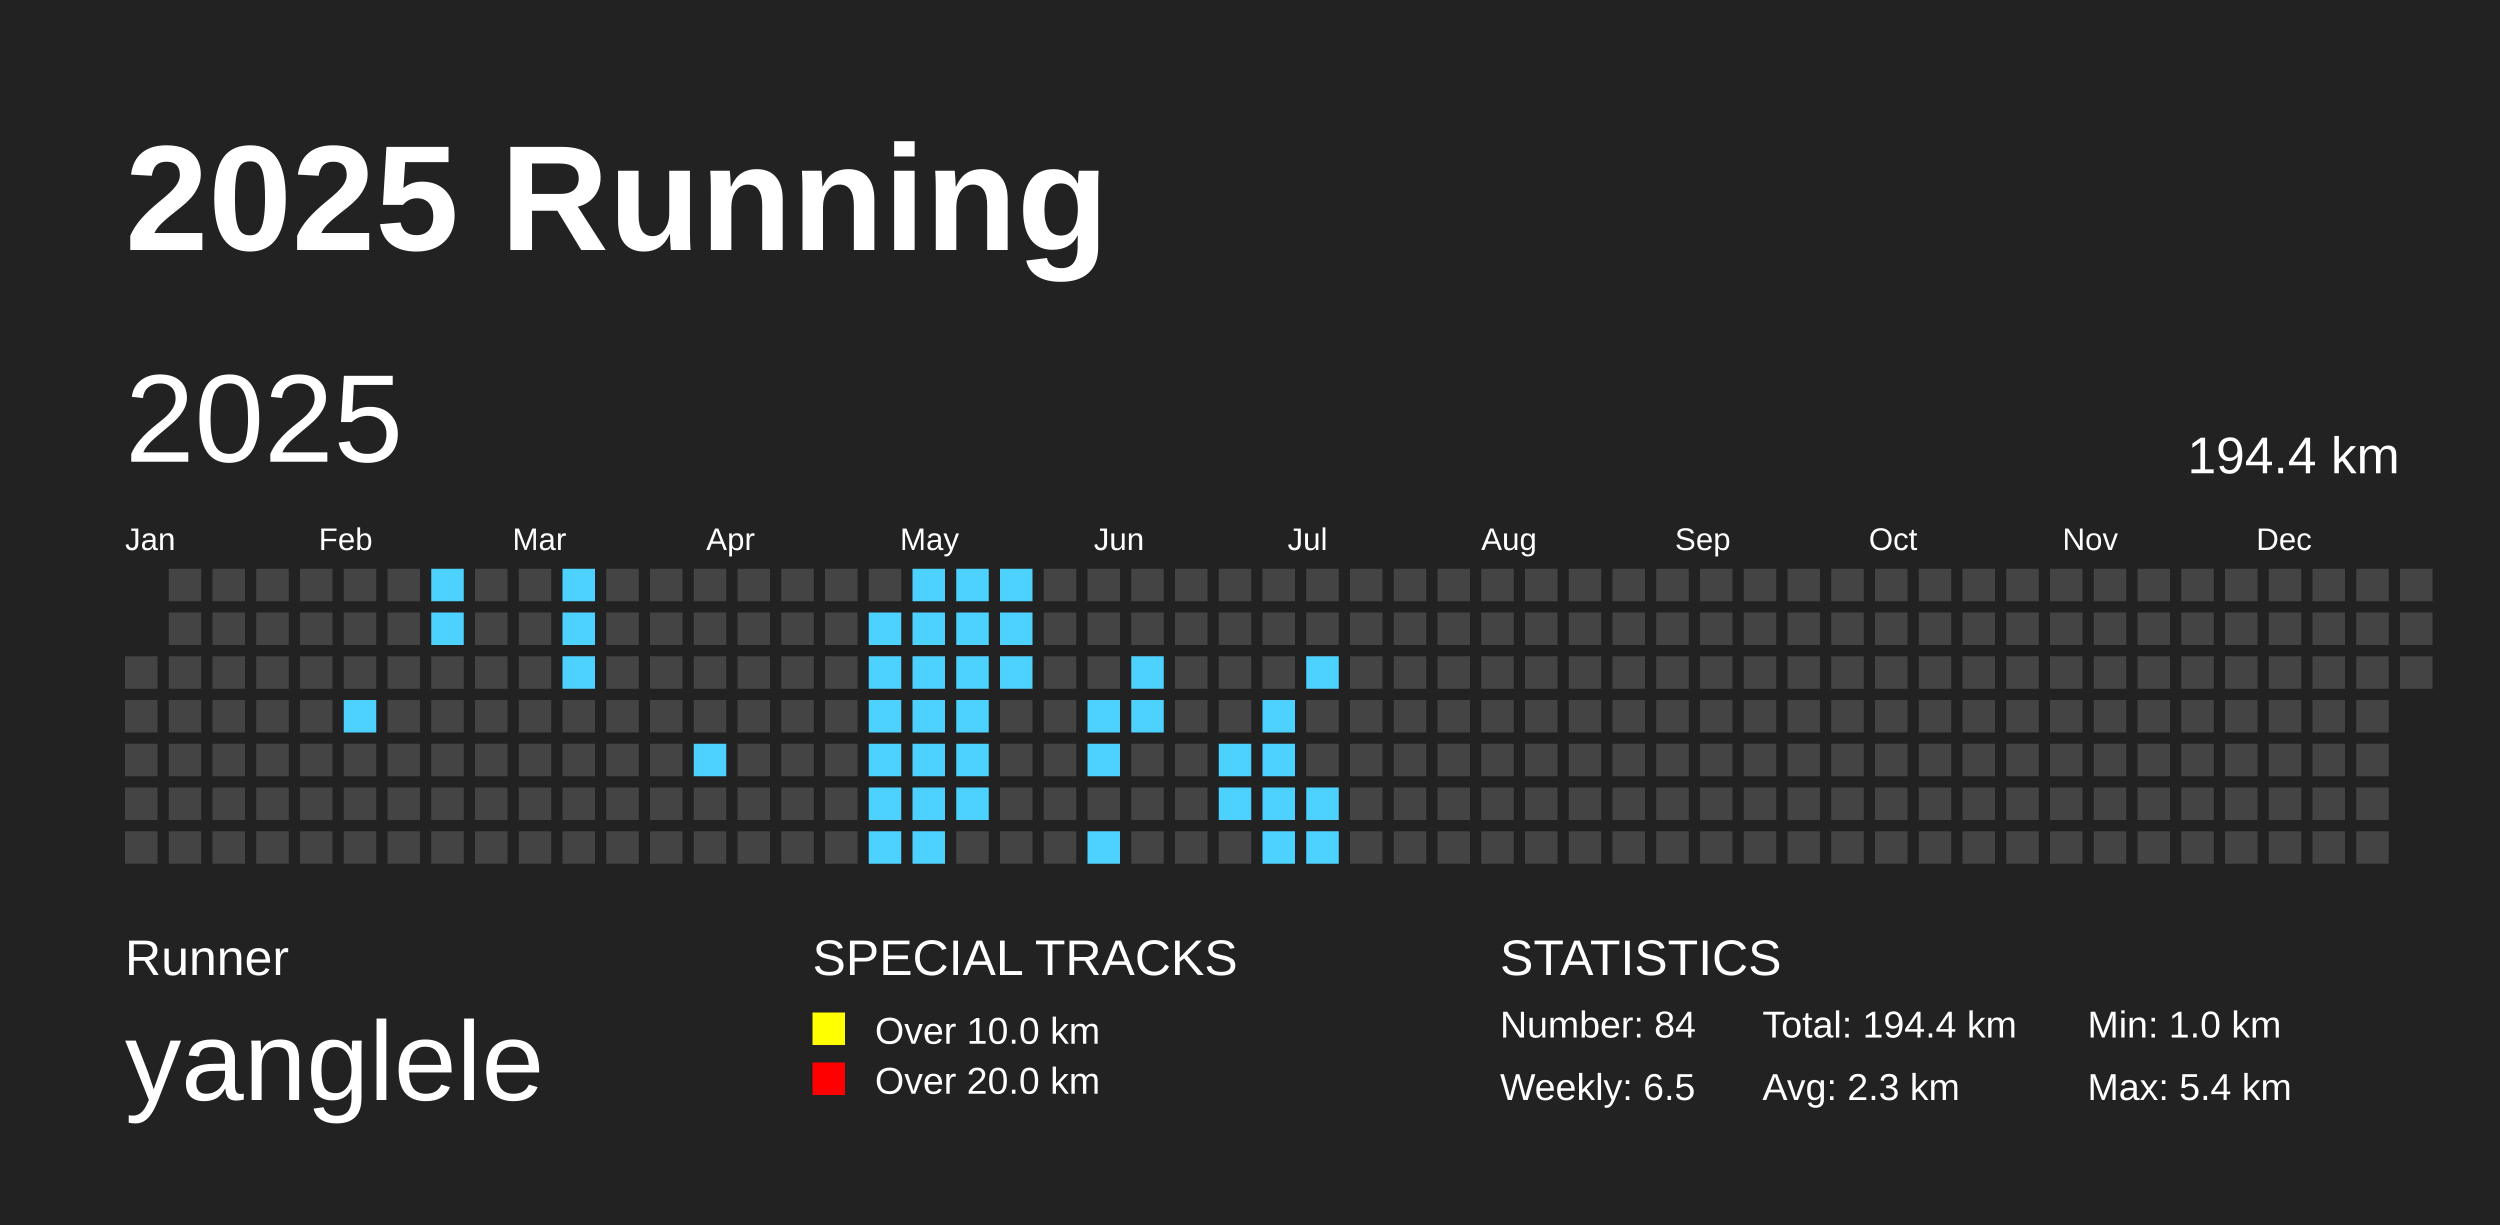
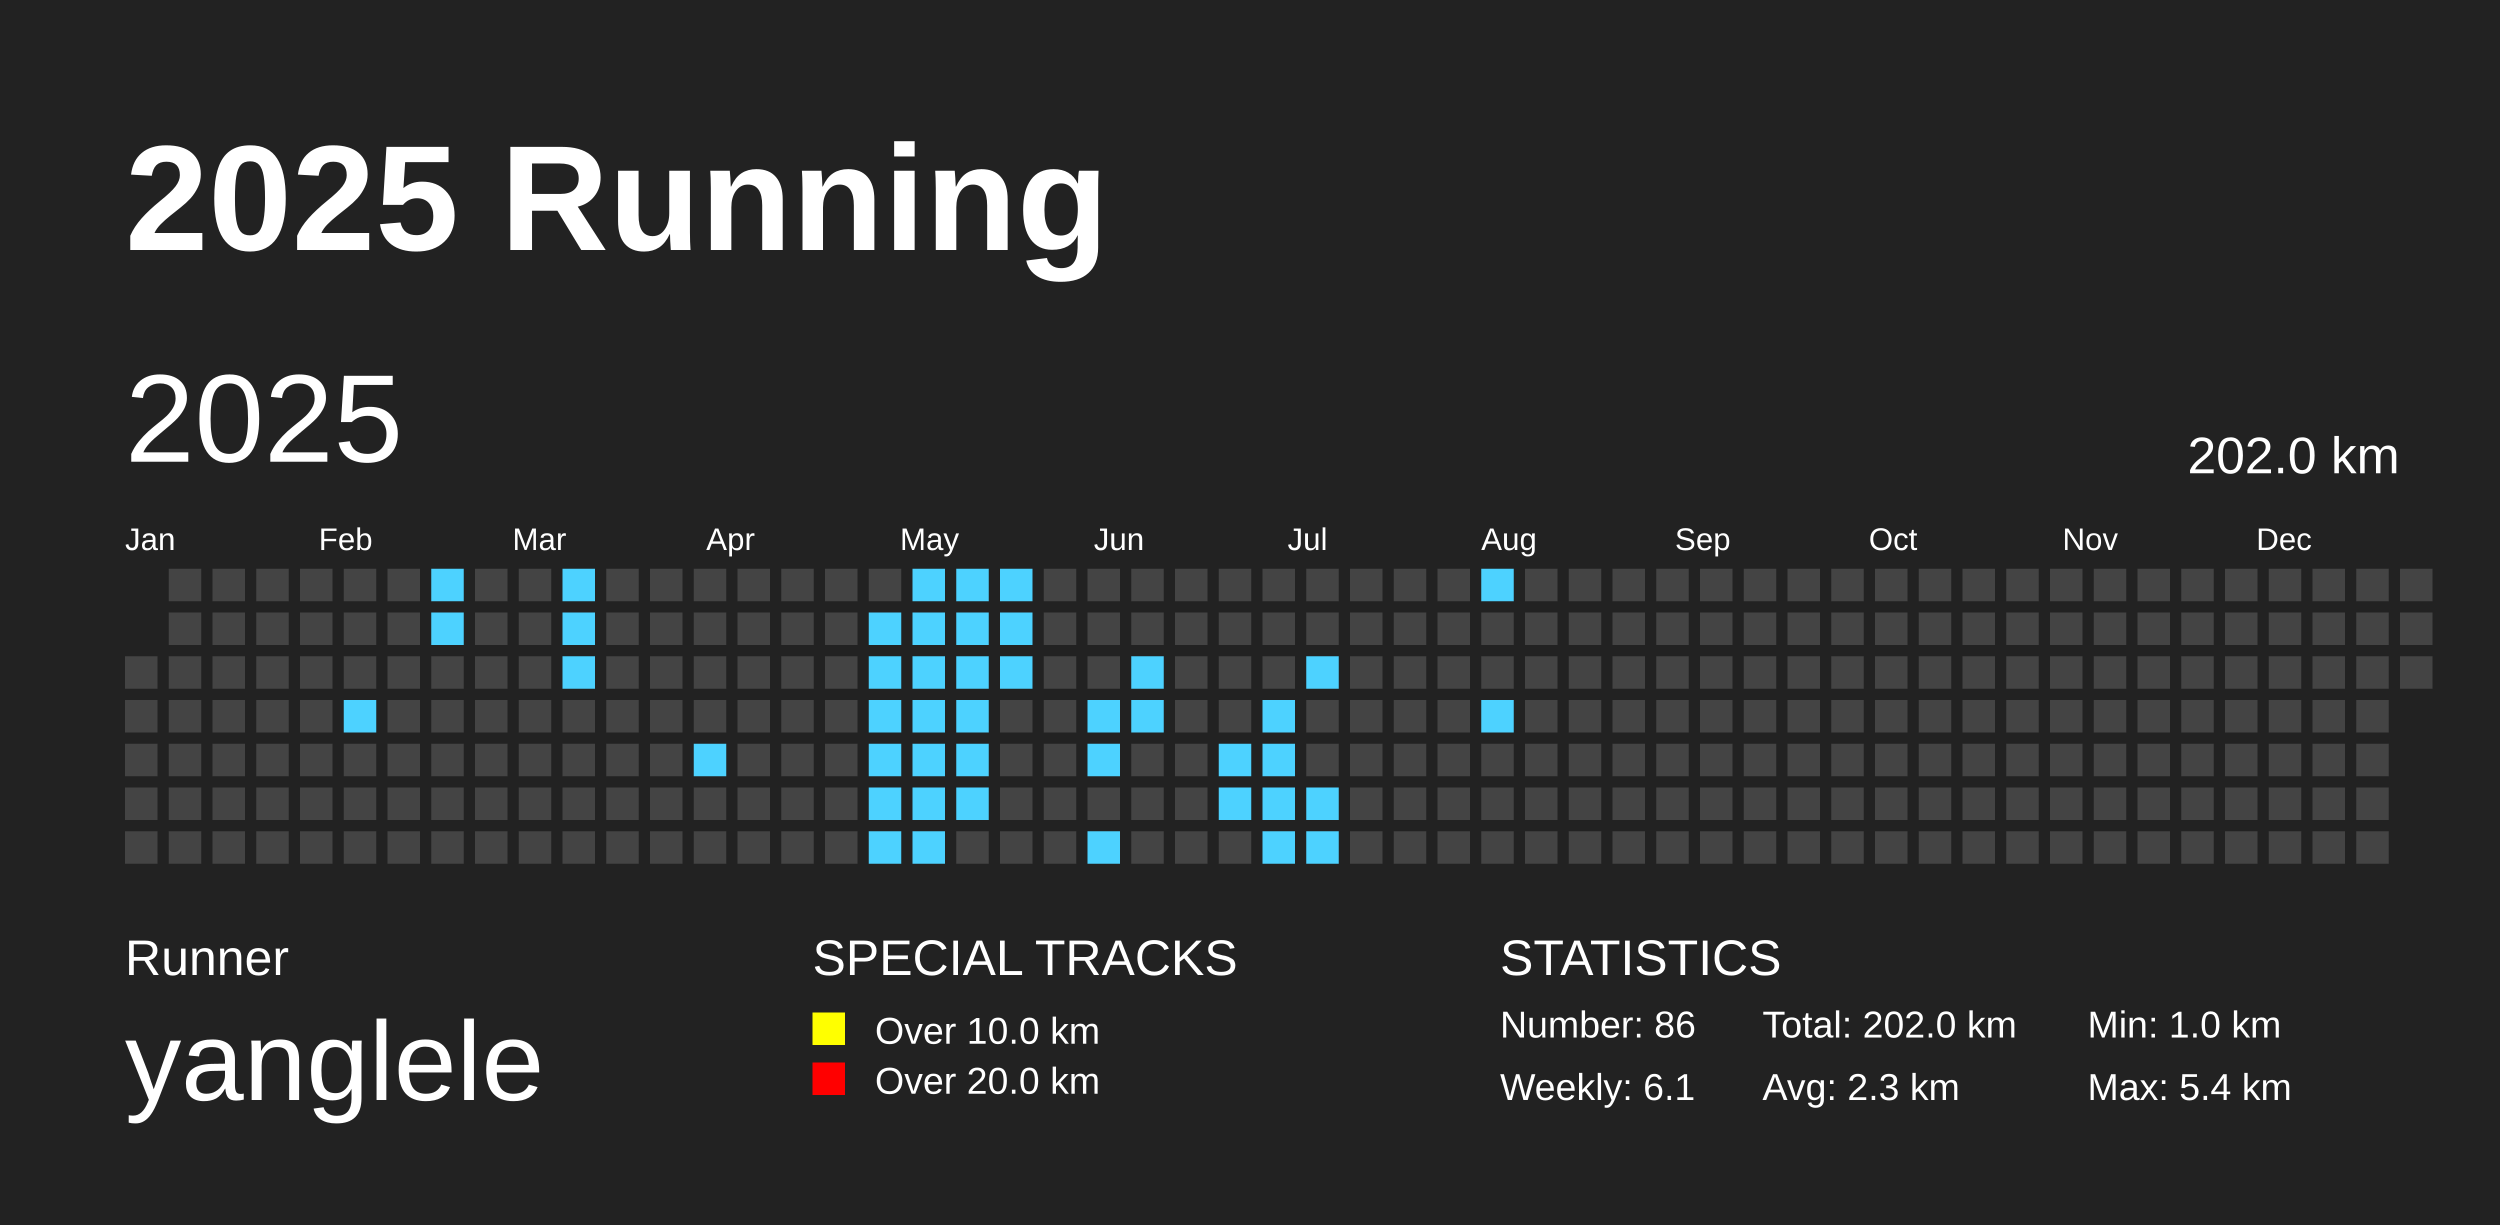
<svg xmlns="http://www.w3.org/2000/svg" baseProfile="full" height="98mm" version="1.1" viewBox="0,0,200,98" width="200mm">
  <defs />
  <rect fill="#222222" height="98" width="200" x="0" y="0" />
  <text fill="#FFFFFF" style="font-size:12px; font-family:Arial; font-weight:bold;" x="10" y="20">2025 Running</text>
  <text fill="#FFFFFF" style="font-size:4px; font-family:Arial" x="10" y="78">Runner</text>
  <text fill="#FFFFFF" style="font-size:9px; font-family:Arial" x="10" y="88">yanglele</text>
  <text fill="#FFFFFF" style="font-size:4px; font-family:Arial" x="65" y="78">SPECIAL TRACKS</text>
  <rect fill="yellow" height="2.6" width="2.6" x="65" y="81" />
  <text fill="#FFFFFF" style="font-size:3px; font-family:Arial" x="70" y="83.5">Over 10.0 km</text>
  <rect fill="red" height="2.6" width="2.6" x="65" y="85" />
  <text fill="#FFFFFF" style="font-size:3px; font-family:Arial" x="70" y="87.5">Over 20.0 km</text>
  <text fill="#FFFFFF" style="font-size:4px; font-family:Arial" x="120" y="78">STATISTICS</text>
-   <text fill="#FFFFFF" style="font-size:3px; font-family:Arial" x="120" y="83">Number: 84</text>
-   <text fill="#FFFFFF" style="font-size:3px; font-family:Arial" x="120" y="88">Weekly: 6.5</text>
-   <text fill="#FFFFFF" style="font-size:3px; font-family:Arial" x="141" y="83">Total: 194.4 km</text>
+   <text fill="#FFFFFF" style="font-size:3px; font-family:Arial" x="120" y="83">Number: 86</text>
+   <text fill="#FFFFFF" style="font-size:3px; font-family:Arial" x="120" y="88">Weekly: 6.1</text>
+   <text fill="#FFFFFF" style="font-size:3px; font-family:Arial" x="141" y="83">Total: 202.0 km</text>
  <text fill="#FFFFFF" style="font-size:3px; font-family:Arial" x="141" y="88">Avg: 2.3 km</text>
  <text fill="#FFFFFF" style="font-size:3px; font-family:Arial" x="167" y="83">Min: 1.0 km</text>
  <text fill="#FFFFFF" style="font-size:3px; font-family:Arial" x="167" y="88">Max: 5.4 km</text>
  <text dominant-baseline="hanging" fill="#FFFFFF" style="font-size:10.0px; font-family:Arial;" x="10" y="30">2025</text>
-   <text dominant-baseline="hanging" fill="#FFFFFF" style="font-size:4.125px; font-family:Arial;" x="175" y="35">194.4 km</text>
+   <text dominant-baseline="hanging" fill="#FFFFFF" style="font-size:4.125px; font-family:Arial;" x="175" y="35">202.0 km</text>
  <text fill="#FFFFFF" style="font-size:2.5px; font-family:Arial" x="10.0" y="44">Jan</text>
  <text fill="#FFFFFF" style="font-size:2.5px; font-family:Arial" x="25.5" y="44">Feb</text>
  <text fill="#FFFFFF" style="font-size:2.5px; font-family:Arial" x="41.0" y="44">Mar</text>
  <text fill="#FFFFFF" style="font-size:2.5px; font-family:Arial" x="56.5" y="44">Apr</text>
  <text fill="#FFFFFF" style="font-size:2.5px; font-family:Arial" x="72.0" y="44">May</text>
  <text fill="#FFFFFF" style="font-size:2.5px; font-family:Arial" x="87.5" y="44">Jun</text>
  <text fill="#FFFFFF" style="font-size:2.5px; font-family:Arial" x="103.0" y="44">Jul</text>
  <text fill="#FFFFFF" style="font-size:2.5px; font-family:Arial" x="118.5" y="44">Aug</text>
  <text fill="#FFFFFF" style="font-size:2.5px; font-family:Arial" x="134.0" y="44">Sep</text>
  <text fill="#FFFFFF" style="font-size:2.5px; font-family:Arial" x="149.5" y="44">Oct</text>
  <text fill="#FFFFFF" style="font-size:2.5px; font-family:Arial" x="165.0" y="44">Nov</text>
  <text fill="#FFFFFF" style="font-size:2.5px; font-family:Arial" x="180.5" y="44">Dec</text>
  <rect fill="#444444" height="2.6" width="2.6" x="10.0" y="52.5" />
  <rect fill="#444444" height="2.6" width="2.6" x="10.0" y="56.0" />
  <rect fill="#444444" height="2.6" width="2.6" x="10.0" y="59.5" />
  <rect fill="#444444" height="2.6" width="2.6" x="10.0" y="63.0" />
  <rect fill="#444444" height="2.6" width="2.6" x="10.0" y="66.5" />
  <rect fill="#444444" height="2.6" width="2.6" x="13.5" y="45.5" />
  <rect fill="#444444" height="2.6" width="2.6" x="13.5" y="49.0" />
  <rect fill="#444444" height="2.6" width="2.6" x="13.5" y="52.5" />
  <rect fill="#444444" height="2.6" width="2.6" x="13.5" y="56.0" />
  <rect fill="#444444" height="2.6" width="2.6" x="13.5" y="59.5" />
  <rect fill="#444444" height="2.6" width="2.6" x="13.5" y="63.0" />
  <rect fill="#444444" height="2.6" width="2.6" x="13.5" y="66.5" />
  <rect fill="#444444" height="2.6" width="2.6" x="17.0" y="45.5" />
  <rect fill="#444444" height="2.6" width="2.6" x="17.0" y="49.0" />
  <rect fill="#444444" height="2.6" width="2.6" x="17.0" y="52.5" />
  <rect fill="#444444" height="2.6" width="2.6" x="17.0" y="56.0" />
  <rect fill="#444444" height="2.6" width="2.6" x="17.0" y="59.5" />
  <rect fill="#444444" height="2.6" width="2.6" x="17.0" y="63.0" />
  <rect fill="#444444" height="2.6" width="2.6" x="17.0" y="66.5" />
  <rect fill="#444444" height="2.6" width="2.6" x="20.5" y="45.5" />
  <rect fill="#444444" height="2.6" width="2.6" x="20.5" y="49.0" />
  <rect fill="#444444" height="2.6" width="2.6" x="20.5" y="52.5" />
  <rect fill="#444444" height="2.6" width="2.6" x="20.5" y="56.0" />
  <rect fill="#444444" height="2.6" width="2.6" x="20.5" y="59.5" />
  <rect fill="#444444" height="2.6" width="2.6" x="20.5" y="63.0" />
  <rect fill="#444444" height="2.6" width="2.6" x="20.5" y="66.5" />
  <rect fill="#444444" height="2.6" width="2.6" x="24.0" y="45.5" />
  <rect fill="#444444" height="2.6" width="2.6" x="24.0" y="49.0" />
  <rect fill="#444444" height="2.6" width="2.6" x="24.0" y="52.5" />
  <rect fill="#444444" height="2.6" width="2.6" x="24.0" y="56.0" />
  <rect fill="#444444" height="2.6" width="2.6" x="24.0" y="59.5" />
  <rect fill="#444444" height="2.6" width="2.6" x="24.0" y="63.0" />
  <rect fill="#444444" height="2.6" width="2.6" x="24.0" y="66.5" />
  <rect fill="#444444" height="2.6" width="2.6" x="27.5" y="45.5" />
  <rect fill="#444444" height="2.6" width="2.6" x="27.5" y="49.0" />
  <rect fill="#444444" height="2.6" width="2.6" x="27.5" y="52.5" />
  <rect fill="#4DD2FF" height="2.6" width="2.6" x="27.5" y="56.0" />
  <rect fill="#444444" height="2.6" width="2.6" x="27.5" y="59.5" />
  <rect fill="#444444" height="2.6" width="2.6" x="27.5" y="63.0" />
  <rect fill="#444444" height="2.6" width="2.6" x="27.5" y="66.5" />
  <rect fill="#444444" height="2.6" width="2.6" x="31.0" y="45.5" />
  <rect fill="#444444" height="2.6" width="2.6" x="31.0" y="49.0" />
  <rect fill="#444444" height="2.6" width="2.6" x="31.0" y="52.5" />
  <rect fill="#444444" height="2.6" width="2.6" x="31.0" y="56.0" />
  <rect fill="#444444" height="2.6" width="2.6" x="31.0" y="59.5" />
  <rect fill="#444444" height="2.6" width="2.6" x="31.0" y="63.0" />
  <rect fill="#444444" height="2.6" width="2.6" x="31.0" y="66.5" />
  <rect fill="#4DD2FF" height="2.6" width="2.6" x="34.5" y="45.5" />
  <rect fill="#4DD2FF" height="2.6" width="2.6" x="34.5" y="49.0" />
  <rect fill="#444444" height="2.6" width="2.6" x="34.5" y="52.5" />
  <rect fill="#444444" height="2.6" width="2.6" x="34.5" y="56.0" />
  <rect fill="#444444" height="2.6" width="2.6" x="34.5" y="59.5" />
  <rect fill="#444444" height="2.6" width="2.6" x="34.5" y="63.0" />
  <rect fill="#444444" height="2.6" width="2.6" x="34.5" y="66.5" />
  <rect fill="#444444" height="2.6" width="2.6" x="38.0" y="45.5" />
  <rect fill="#444444" height="2.6" width="2.6" x="38.0" y="49.0" />
  <rect fill="#444444" height="2.6" width="2.6" x="38.0" y="52.5" />
  <rect fill="#444444" height="2.6" width="2.6" x="38.0" y="56.0" />
  <rect fill="#444444" height="2.6" width="2.6" x="38.0" y="59.5" />
  <rect fill="#444444" height="2.6" width="2.6" x="38.0" y="63.0" />
  <rect fill="#444444" height="2.6" width="2.6" x="38.0" y="66.5" />
  <rect fill="#444444" height="2.6" width="2.6" x="41.5" y="45.5" />
  <rect fill="#444444" height="2.6" width="2.6" x="41.5" y="49.0" />
  <rect fill="#444444" height="2.6" width="2.6" x="41.5" y="52.5" />
  <rect fill="#444444" height="2.6" width="2.6" x="41.5" y="56.0" />
  <rect fill="#444444" height="2.6" width="2.6" x="41.5" y="59.5" />
  <rect fill="#444444" height="2.6" width="2.6" x="41.5" y="63.0" />
  <rect fill="#444444" height="2.6" width="2.6" x="41.5" y="66.5" />
  <rect fill="#4DD2FF" height="2.6" width="2.6" x="45.0" y="45.5" />
  <rect fill="#4DD2FF" height="2.6" width="2.6" x="45.0" y="49.0" />
  <rect fill="#4DD2FF" height="2.6" width="2.6" x="45.0" y="52.5" />
  <rect fill="#444444" height="2.6" width="2.6" x="45.0" y="56.0" />
  <rect fill="#444444" height="2.6" width="2.6" x="45.0" y="59.5" />
  <rect fill="#444444" height="2.6" width="2.6" x="45.0" y="63.0" />
  <rect fill="#444444" height="2.6" width="2.6" x="45.0" y="66.5" />
  <rect fill="#444444" height="2.6" width="2.6" x="48.5" y="45.5" />
  <rect fill="#444444" height="2.6" width="2.6" x="48.5" y="49.0" />
  <rect fill="#444444" height="2.6" width="2.6" x="48.5" y="52.5" />
  <rect fill="#444444" height="2.6" width="2.6" x="48.5" y="56.0" />
  <rect fill="#444444" height="2.6" width="2.6" x="48.5" y="59.5" />
  <rect fill="#444444" height="2.6" width="2.6" x="48.5" y="63.0" />
  <rect fill="#444444" height="2.6" width="2.6" x="48.5" y="66.5" />
  <rect fill="#444444" height="2.6" width="2.6" x="52.0" y="45.5" />
  <rect fill="#444444" height="2.6" width="2.6" x="52.0" y="49.0" />
  <rect fill="#444444" height="2.6" width="2.6" x="52.0" y="52.5" />
  <rect fill="#444444" height="2.6" width="2.6" x="52.0" y="56.0" />
  <rect fill="#444444" height="2.6" width="2.6" x="52.0" y="59.5" />
  <rect fill="#444444" height="2.6" width="2.6" x="52.0" y="63.0" />
  <rect fill="#444444" height="2.6" width="2.6" x="52.0" y="66.5" />
  <rect fill="#444444" height="2.6" width="2.6" x="55.5" y="45.5" />
  <rect fill="#444444" height="2.6" width="2.6" x="55.5" y="49.0" />
  <rect fill="#444444" height="2.6" width="2.6" x="55.5" y="52.5" />
  <rect fill="#444444" height="2.6" width="2.6" x="55.5" y="56.0" />
  <rect fill="#4DD2FF" height="2.6" width="2.6" x="55.5" y="59.5" />
  <rect fill="#444444" height="2.6" width="2.6" x="55.5" y="63.0" />
  <rect fill="#444444" height="2.6" width="2.6" x="55.5" y="66.5" />
  <rect fill="#444444" height="2.6" width="2.6" x="59.0" y="45.5" />
  <rect fill="#444444" height="2.6" width="2.6" x="59.0" y="49.0" />
  <rect fill="#444444" height="2.6" width="2.6" x="59.0" y="52.5" />
  <rect fill="#444444" height="2.6" width="2.6" x="59.0" y="56.0" />
  <rect fill="#444444" height="2.6" width="2.6" x="59.0" y="59.5" />
  <rect fill="#444444" height="2.6" width="2.6" x="59.0" y="63.0" />
  <rect fill="#444444" height="2.6" width="2.6" x="59.0" y="66.5" />
  <rect fill="#444444" height="2.6" width="2.6" x="62.5" y="45.5" />
  <rect fill="#444444" height="2.6" width="2.6" x="62.5" y="49.0" />
  <rect fill="#444444" height="2.6" width="2.6" x="62.5" y="52.5" />
  <rect fill="#444444" height="2.6" width="2.6" x="62.5" y="56.0" />
  <rect fill="#444444" height="2.6" width="2.6" x="62.5" y="59.5" />
  <rect fill="#444444" height="2.6" width="2.6" x="62.5" y="63.0" />
  <rect fill="#444444" height="2.6" width="2.6" x="62.5" y="66.5" />
  <rect fill="#444444" height="2.6" width="2.6" x="66.0" y="45.5" />
  <rect fill="#444444" height="2.6" width="2.6" x="66.0" y="49.0" />
  <rect fill="#444444" height="2.6" width="2.6" x="66.0" y="52.5" />
  <rect fill="#444444" height="2.6" width="2.6" x="66.0" y="56.0" />
  <rect fill="#444444" height="2.6" width="2.6" x="66.0" y="59.5" />
  <rect fill="#444444" height="2.6" width="2.6" x="66.0" y="63.0" />
  <rect fill="#444444" height="2.6" width="2.6" x="66.0" y="66.5" />
  <rect fill="#444444" height="2.6" width="2.6" x="69.5" y="45.5" />
  <rect fill="#4DD2FF" height="2.6" width="2.6" x="69.5" y="49.0" />
  <rect fill="#4DD2FF" height="2.6" width="2.6" x="69.5" y="52.5" />
  <rect fill="#4DD2FF" height="2.6" width="2.6" x="69.5" y="56.0" />
  <rect fill="#4DD2FF" height="2.6" width="2.6" x="69.5" y="59.5" />
  <rect fill="#4DD2FF" height="2.6" width="2.6" x="69.5" y="63.0" />
  <rect fill="#4DD2FF" height="2.6" width="2.6" x="69.5" y="66.5" />
  <rect fill="#4DD2FF" height="2.6" width="2.6" x="73.0" y="45.5" />
  <rect fill="#4DD2FF" height="2.6" width="2.6" x="73.0" y="49.0" />
  <rect fill="#4DD2FF" height="2.6" width="2.6" x="73.0" y="52.5" />
  <rect fill="#4DD2FF" height="2.6" width="2.6" x="73.0" y="56.0" />
  <rect fill="#4DD2FF" height="2.6" width="2.6" x="73.0" y="59.5" />
  <rect fill="#4DD2FF" height="2.6" width="2.6" x="73.0" y="63.0" />
  <rect fill="#4DD2FF" height="2.6" width="2.6" x="73.0" y="66.5" />
  <rect fill="#4DD2FF" height="2.6" width="2.6" x="76.5" y="45.5" />
  <rect fill="#4DD2FF" height="2.6" width="2.6" x="76.5" y="49.0" />
  <rect fill="#4DD2FF" height="2.6" width="2.6" x="76.5" y="52.5" />
  <rect fill="#4DD2FF" height="2.6" width="2.6" x="76.5" y="56.0" />
  <rect fill="#4DD2FF" height="2.6" width="2.6" x="76.5" y="59.5" />
  <rect fill="#4DD2FF" height="2.6" width="2.6" x="76.5" y="63.0" />
  <rect fill="#444444" height="2.6" width="2.6" x="76.5" y="66.5" />
  <rect fill="#4DD2FF" height="2.6" width="2.6" x="80.0" y="45.5" />
  <rect fill="#4DD2FF" height="2.6" width="2.6" x="80.0" y="49.0" />
  <rect fill="#4DD2FF" height="2.6" width="2.6" x="80.0" y="52.5" />
  <rect fill="#444444" height="2.6" width="2.6" x="80.0" y="56.0" />
  <rect fill="#444444" height="2.6" width="2.6" x="80.0" y="59.5" />
  <rect fill="#444444" height="2.6" width="2.6" x="80.0" y="63.0" />
  <rect fill="#444444" height="2.6" width="2.6" x="80.0" y="66.5" />
  <rect fill="#444444" height="2.6" width="2.6" x="83.5" y="45.5" />
  <rect fill="#444444" height="2.6" width="2.6" x="83.5" y="49.0" />
  <rect fill="#444444" height="2.6" width="2.6" x="83.5" y="52.5" />
  <rect fill="#444444" height="2.6" width="2.6" x="83.5" y="56.0" />
  <rect fill="#444444" height="2.6" width="2.6" x="83.5" y="59.5" />
  <rect fill="#444444" height="2.6" width="2.6" x="83.5" y="63.0" />
  <rect fill="#444444" height="2.6" width="2.6" x="83.5" y="66.5" />
  <rect fill="#444444" height="2.6" width="2.6" x="87.0" y="45.5" />
  <rect fill="#444444" height="2.6" width="2.6" x="87.0" y="49.0" />
  <rect fill="#444444" height="2.6" width="2.6" x="87.0" y="52.5" />
  <rect fill="#4DD2FF" height="2.6" width="2.6" x="87.0" y="56.0" />
  <rect fill="#4DD2FF" height="2.6" width="2.6" x="87.0" y="59.5" />
  <rect fill="#444444" height="2.6" width="2.6" x="87.0" y="63.0" />
  <rect fill="#4DD2FF" height="2.6" width="2.6" x="87.0" y="66.5" />
  <rect fill="#444444" height="2.6" width="2.6" x="90.5" y="45.5" />
  <rect fill="#444444" height="2.6" width="2.6" x="90.5" y="49.0" />
  <rect fill="#4DD2FF" height="2.6" width="2.6" x="90.5" y="52.5" />
  <rect fill="#4DD2FF" height="2.6" width="2.6" x="90.5" y="56.0" />
  <rect fill="#444444" height="2.6" width="2.6" x="90.5" y="59.5" />
  <rect fill="#444444" height="2.6" width="2.6" x="90.5" y="63.0" />
  <rect fill="#444444" height="2.6" width="2.6" x="90.5" y="66.5" />
  <rect fill="#444444" height="2.6" width="2.6" x="94.0" y="45.5" />
  <rect fill="#444444" height="2.6" width="2.6" x="94.0" y="49.0" />
  <rect fill="#444444" height="2.6" width="2.6" x="94.0" y="52.5" />
  <rect fill="#444444" height="2.6" width="2.6" x="94.0" y="56.0" />
  <rect fill="#444444" height="2.6" width="2.6" x="94.0" y="59.5" />
  <rect fill="#444444" height="2.6" width="2.6" x="94.0" y="63.0" />
  <rect fill="#444444" height="2.6" width="2.6" x="94.0" y="66.5" />
  <rect fill="#444444" height="2.6" width="2.6" x="97.5" y="45.5" />
  <rect fill="#444444" height="2.6" width="2.6" x="97.5" y="49.0" />
  <rect fill="#444444" height="2.6" width="2.6" x="97.5" y="52.5" />
  <rect fill="#444444" height="2.6" width="2.6" x="97.5" y="56.0" />
  <rect fill="#4DD2FF" height="2.6" width="2.6" x="97.5" y="59.5" />
  <rect fill="#4DD2FF" height="2.6" width="2.6" x="97.5" y="63.0" />
  <rect fill="#444444" height="2.6" width="2.6" x="97.5" y="66.5" />
  <rect fill="#444444" height="2.6" width="2.6" x="101.0" y="45.5" />
  <rect fill="#444444" height="2.6" width="2.6" x="101.0" y="49.0" />
  <rect fill="#444444" height="2.6" width="2.6" x="101.0" y="52.5" />
  <rect fill="#4DD2FF" height="2.6" width="2.6" x="101.0" y="56.0" />
  <rect fill="#4DD2FF" height="2.6" width="2.6" x="101.0" y="59.5" />
  <rect fill="#4DD2FF" height="2.6" width="2.6" x="101.0" y="63.0" />
  <rect fill="#4DD2FF" height="2.6" width="2.6" x="101.0" y="66.5" />
  <rect fill="#444444" height="2.6" width="2.6" x="104.5" y="45.5" />
  <rect fill="#444444" height="2.6" width="2.6" x="104.5" y="49.0" />
  <rect fill="#4DD2FF" height="2.6" width="2.6" x="104.5" y="52.5" />
  <rect fill="#444444" height="2.6" width="2.6" x="104.5" y="56.0" />
  <rect fill="#444444" height="2.6" width="2.6" x="104.5" y="59.5" />
  <rect fill="#4DD2FF" height="2.6" width="2.6" x="104.5" y="63.0" />
  <rect fill="#4DD2FF" height="2.6" width="2.6" x="104.5" y="66.5" />
  <rect fill="#444444" height="2.6" width="2.6" x="108.0" y="45.5" />
  <rect fill="#444444" height="2.6" width="2.6" x="108.0" y="49.0" />
  <rect fill="#444444" height="2.6" width="2.6" x="108.0" y="52.5" />
  <rect fill="#444444" height="2.6" width="2.6" x="108.0" y="56.0" />
  <rect fill="#444444" height="2.6" width="2.6" x="108.0" y="59.5" />
  <rect fill="#444444" height="2.6" width="2.6" x="108.0" y="63.0" />
  <rect fill="#444444" height="2.6" width="2.6" x="108.0" y="66.5" />
  <rect fill="#444444" height="2.6" width="2.6" x="111.5" y="45.5" />
  <rect fill="#444444" height="2.6" width="2.6" x="111.5" y="49.0" />
  <rect fill="#444444" height="2.6" width="2.6" x="111.5" y="52.5" />
  <rect fill="#444444" height="2.6" width="2.6" x="111.5" y="56.0" />
  <rect fill="#444444" height="2.6" width="2.6" x="111.5" y="59.5" />
  <rect fill="#444444" height="2.6" width="2.6" x="111.5" y="63.0" />
  <rect fill="#444444" height="2.6" width="2.6" x="111.5" y="66.5" />
  <rect fill="#444444" height="2.6" width="2.6" x="115.0" y="45.5" />
  <rect fill="#444444" height="2.6" width="2.6" x="115.0" y="49.0" />
  <rect fill="#444444" height="2.6" width="2.6" x="115.0" y="52.5" />
  <rect fill="#444444" height="2.6" width="2.6" x="115.0" y="56.0" />
  <rect fill="#444444" height="2.6" width="2.6" x="115.0" y="59.5" />
  <rect fill="#444444" height="2.6" width="2.6" x="115.0" y="63.0" />
  <rect fill="#444444" height="2.6" width="2.6" x="115.0" y="66.5" />
-   <rect fill="#444444" height="2.6" width="2.6" x="118.5" y="45.5" />
+   <rect fill="#4DD2FF" height="2.6" width="2.6" x="118.5" y="45.5" />
  <rect fill="#444444" height="2.6" width="2.6" x="118.5" y="49.0" />
  <rect fill="#444444" height="2.6" width="2.6" x="118.5" y="52.5" />
-   <rect fill="#444444" height="2.6" width="2.6" x="118.5" y="56.0" />
+   <rect fill="#4DD2FF" height="2.6" width="2.6" x="118.5" y="56.0" />
  <rect fill="#444444" height="2.6" width="2.6" x="118.5" y="59.5" />
  <rect fill="#444444" height="2.6" width="2.6" x="118.5" y="63.0" />
  <rect fill="#444444" height="2.6" width="2.6" x="118.5" y="66.5" />
  <rect fill="#444444" height="2.6" width="2.6" x="122.0" y="45.5" />
  <rect fill="#444444" height="2.6" width="2.6" x="122.0" y="49.0" />
  <rect fill="#444444" height="2.6" width="2.6" x="122.0" y="52.5" />
  <rect fill="#444444" height="2.6" width="2.6" x="122.0" y="56.0" />
  <rect fill="#444444" height="2.6" width="2.6" x="122.0" y="59.5" />
  <rect fill="#444444" height="2.6" width="2.6" x="122.0" y="63.0" />
  <rect fill="#444444" height="2.6" width="2.6" x="122.0" y="66.5" />
  <rect fill="#444444" height="2.6" width="2.6" x="125.5" y="45.5" />
  <rect fill="#444444" height="2.6" width="2.6" x="125.5" y="49.0" />
  <rect fill="#444444" height="2.6" width="2.6" x="125.5" y="52.5" />
  <rect fill="#444444" height="2.6" width="2.6" x="125.5" y="56.0" />
  <rect fill="#444444" height="2.6" width="2.6" x="125.5" y="59.5" />
  <rect fill="#444444" height="2.6" width="2.6" x="125.5" y="63.0" />
  <rect fill="#444444" height="2.6" width="2.6" x="125.5" y="66.5" />
  <rect fill="#444444" height="2.6" width="2.6" x="129.0" y="45.5" />
  <rect fill="#444444" height="2.6" width="2.6" x="129.0" y="49.0" />
  <rect fill="#444444" height="2.6" width="2.6" x="129.0" y="52.5" />
  <rect fill="#444444" height="2.6" width="2.6" x="129.0" y="56.0" />
  <rect fill="#444444" height="2.6" width="2.6" x="129.0" y="59.5" />
  <rect fill="#444444" height="2.6" width="2.6" x="129.0" y="63.0" />
  <rect fill="#444444" height="2.6" width="2.6" x="129.0" y="66.5" />
  <rect fill="#444444" height="2.6" width="2.6" x="132.5" y="45.5" />
  <rect fill="#444444" height="2.6" width="2.6" x="132.5" y="49.0" />
  <rect fill="#444444" height="2.6" width="2.6" x="132.5" y="52.5" />
  <rect fill="#444444" height="2.6" width="2.6" x="132.5" y="56.0" />
  <rect fill="#444444" height="2.6" width="2.6" x="132.5" y="59.5" />
  <rect fill="#444444" height="2.6" width="2.6" x="132.5" y="63.0" />
  <rect fill="#444444" height="2.6" width="2.6" x="132.5" y="66.5" />
  <rect fill="#444444" height="2.6" width="2.6" x="136.0" y="45.5" />
  <rect fill="#444444" height="2.6" width="2.6" x="136.0" y="49.0" />
  <rect fill="#444444" height="2.6" width="2.6" x="136.0" y="52.5" />
  <rect fill="#444444" height="2.6" width="2.6" x="136.0" y="56.0" />
  <rect fill="#444444" height="2.6" width="2.6" x="136.0" y="59.5" />
  <rect fill="#444444" height="2.6" width="2.6" x="136.0" y="63.0" />
  <rect fill="#444444" height="2.6" width="2.6" x="136.0" y="66.5" />
  <rect fill="#444444" height="2.6" width="2.6" x="139.5" y="45.5" />
  <rect fill="#444444" height="2.6" width="2.6" x="139.5" y="49.0" />
  <rect fill="#444444" height="2.6" width="2.6" x="139.5" y="52.5" />
  <rect fill="#444444" height="2.6" width="2.6" x="139.5" y="56.0" />
  <rect fill="#444444" height="2.6" width="2.6" x="139.5" y="59.5" />
  <rect fill="#444444" height="2.6" width="2.6" x="139.5" y="63.0" />
  <rect fill="#444444" height="2.6" width="2.6" x="139.5" y="66.5" />
  <rect fill="#444444" height="2.6" width="2.6" x="143.0" y="45.5" />
  <rect fill="#444444" height="2.6" width="2.6" x="143.0" y="49.0" />
  <rect fill="#444444" height="2.6" width="2.6" x="143.0" y="52.5" />
  <rect fill="#444444" height="2.6" width="2.6" x="143.0" y="56.0" />
  <rect fill="#444444" height="2.6" width="2.6" x="143.0" y="59.5" />
  <rect fill="#444444" height="2.6" width="2.6" x="143.0" y="63.0" />
  <rect fill="#444444" height="2.6" width="2.6" x="143.0" y="66.5" />
  <rect fill="#444444" height="2.6" width="2.6" x="146.5" y="45.5" />
  <rect fill="#444444" height="2.6" width="2.6" x="146.5" y="49.0" />
  <rect fill="#444444" height="2.6" width="2.6" x="146.5" y="52.5" />
  <rect fill="#444444" height="2.6" width="2.6" x="146.5" y="56.0" />
  <rect fill="#444444" height="2.6" width="2.6" x="146.5" y="59.5" />
  <rect fill="#444444" height="2.6" width="2.6" x="146.5" y="63.0" />
  <rect fill="#444444" height="2.6" width="2.6" x="146.5" y="66.5" />
  <rect fill="#444444" height="2.6" width="2.6" x="150.0" y="45.5" />
  <rect fill="#444444" height="2.6" width="2.6" x="150.0" y="49.0" />
  <rect fill="#444444" height="2.6" width="2.6" x="150.0" y="52.5" />
  <rect fill="#444444" height="2.6" width="2.6" x="150.0" y="56.0" />
  <rect fill="#444444" height="2.6" width="2.6" x="150.0" y="59.5" />
  <rect fill="#444444" height="2.6" width="2.6" x="150.0" y="63.0" />
  <rect fill="#444444" height="2.6" width="2.6" x="150.0" y="66.5" />
  <rect fill="#444444" height="2.6" width="2.6" x="153.5" y="45.5" />
  <rect fill="#444444" height="2.6" width="2.6" x="153.5" y="49.0" />
  <rect fill="#444444" height="2.6" width="2.6" x="153.5" y="52.5" />
  <rect fill="#444444" height="2.6" width="2.6" x="153.5" y="56.0" />
  <rect fill="#444444" height="2.6" width="2.6" x="153.5" y="59.5" />
  <rect fill="#444444" height="2.6" width="2.6" x="153.5" y="63.0" />
  <rect fill="#444444" height="2.6" width="2.6" x="153.5" y="66.5" />
  <rect fill="#444444" height="2.6" width="2.6" x="157.0" y="45.5" />
  <rect fill="#444444" height="2.6" width="2.6" x="157.0" y="49.0" />
  <rect fill="#444444" height="2.6" width="2.6" x="157.0" y="52.5" />
  <rect fill="#444444" height="2.6" width="2.6" x="157.0" y="56.0" />
  <rect fill="#444444" height="2.6" width="2.6" x="157.0" y="59.5" />
  <rect fill="#444444" height="2.6" width="2.6" x="157.0" y="63.0" />
  <rect fill="#444444" height="2.6" width="2.6" x="157.0" y="66.5" />
  <rect fill="#444444" height="2.6" width="2.6" x="160.5" y="45.5" />
  <rect fill="#444444" height="2.6" width="2.6" x="160.5" y="49.0" />
  <rect fill="#444444" height="2.6" width="2.6" x="160.5" y="52.5" />
  <rect fill="#444444" height="2.6" width="2.6" x="160.5" y="56.0" />
  <rect fill="#444444" height="2.6" width="2.6" x="160.5" y="59.5" />
  <rect fill="#444444" height="2.6" width="2.6" x="160.5" y="63.0" />
  <rect fill="#444444" height="2.6" width="2.6" x="160.5" y="66.5" />
  <rect fill="#444444" height="2.6" width="2.6" x="164.0" y="45.5" />
  <rect fill="#444444" height="2.6" width="2.6" x="164.0" y="49.0" />
  <rect fill="#444444" height="2.6" width="2.6" x="164.0" y="52.5" />
  <rect fill="#444444" height="2.6" width="2.6" x="164.0" y="56.0" />
  <rect fill="#444444" height="2.6" width="2.6" x="164.0" y="59.5" />
  <rect fill="#444444" height="2.6" width="2.6" x="164.0" y="63.0" />
  <rect fill="#444444" height="2.6" width="2.6" x="164.0" y="66.5" />
  <rect fill="#444444" height="2.6" width="2.6" x="167.5" y="45.5" />
  <rect fill="#444444" height="2.6" width="2.6" x="167.5" y="49.0" />
  <rect fill="#444444" height="2.6" width="2.6" x="167.5" y="52.5" />
  <rect fill="#444444" height="2.6" width="2.6" x="167.5" y="56.0" />
  <rect fill="#444444" height="2.6" width="2.6" x="167.5" y="59.5" />
  <rect fill="#444444" height="2.6" width="2.6" x="167.5" y="63.0" />
  <rect fill="#444444" height="2.6" width="2.6" x="167.5" y="66.5" />
  <rect fill="#444444" height="2.6" width="2.6" x="171.0" y="45.5" />
  <rect fill="#444444" height="2.6" width="2.6" x="171.0" y="49.0" />
  <rect fill="#444444" height="2.6" width="2.6" x="171.0" y="52.5" />
  <rect fill="#444444" height="2.6" width="2.6" x="171.0" y="56.0" />
  <rect fill="#444444" height="2.6" width="2.6" x="171.0" y="59.5" />
  <rect fill="#444444" height="2.6" width="2.6" x="171.0" y="63.0" />
  <rect fill="#444444" height="2.6" width="2.6" x="171.0" y="66.5" />
  <rect fill="#444444" height="2.6" width="2.6" x="174.5" y="45.5" />
  <rect fill="#444444" height="2.6" width="2.6" x="174.5" y="49.0" />
  <rect fill="#444444" height="2.6" width="2.6" x="174.5" y="52.5" />
  <rect fill="#444444" height="2.6" width="2.6" x="174.5" y="56.0" />
  <rect fill="#444444" height="2.6" width="2.6" x="174.5" y="59.5" />
  <rect fill="#444444" height="2.6" width="2.6" x="174.5" y="63.0" />
  <rect fill="#444444" height="2.6" width="2.6" x="174.5" y="66.5" />
  <rect fill="#444444" height="2.6" width="2.6" x="178.0" y="45.5" />
  <rect fill="#444444" height="2.6" width="2.6" x="178.0" y="49.0" />
  <rect fill="#444444" height="2.6" width="2.6" x="178.0" y="52.5" />
  <rect fill="#444444" height="2.6" width="2.6" x="178.0" y="56.0" />
  <rect fill="#444444" height="2.6" width="2.6" x="178.0" y="59.5" />
  <rect fill="#444444" height="2.6" width="2.6" x="178.0" y="63.0" />
  <rect fill="#444444" height="2.6" width="2.6" x="178.0" y="66.5" />
  <rect fill="#444444" height="2.6" width="2.6" x="181.5" y="45.5" />
  <rect fill="#444444" height="2.6" width="2.6" x="181.5" y="49.0" />
  <rect fill="#444444" height="2.6" width="2.6" x="181.5" y="52.5" />
  <rect fill="#444444" height="2.6" width="2.6" x="181.5" y="56.0" />
  <rect fill="#444444" height="2.6" width="2.6" x="181.5" y="59.5" />
  <rect fill="#444444" height="2.6" width="2.6" x="181.5" y="63.0" />
  <rect fill="#444444" height="2.6" width="2.6" x="181.5" y="66.5" />
  <rect fill="#444444" height="2.6" width="2.6" x="185.0" y="45.5" />
  <rect fill="#444444" height="2.6" width="2.6" x="185.0" y="49.0" />
  <rect fill="#444444" height="2.6" width="2.6" x="185.0" y="52.5" />
  <rect fill="#444444" height="2.6" width="2.6" x="185.0" y="56.0" />
  <rect fill="#444444" height="2.6" width="2.6" x="185.0" y="59.5" />
  <rect fill="#444444" height="2.6" width="2.6" x="185.0" y="63.0" />
  <rect fill="#444444" height="2.6" width="2.6" x="185.0" y="66.5" />
  <rect fill="#444444" height="2.6" width="2.6" x="188.5" y="45.5" />
  <rect fill="#444444" height="2.6" width="2.6" x="188.5" y="49.0" />
  <rect fill="#444444" height="2.6" width="2.6" x="188.5" y="52.5" />
  <rect fill="#444444" height="2.6" width="2.6" x="188.5" y="56.0" />
  <rect fill="#444444" height="2.6" width="2.6" x="188.5" y="59.5" />
  <rect fill="#444444" height="2.6" width="2.6" x="188.5" y="63.0" />
  <rect fill="#444444" height="2.6" width="2.6" x="188.5" y="66.5" />
  <rect fill="#444444" height="2.6" width="2.6" x="192.0" y="45.5" />
  <rect fill="#444444" height="2.6" width="2.6" x="192.0" y="49.0" />
  <rect fill="#444444" height="2.6" width="2.6" x="192.0" y="52.5" />
</svg>
